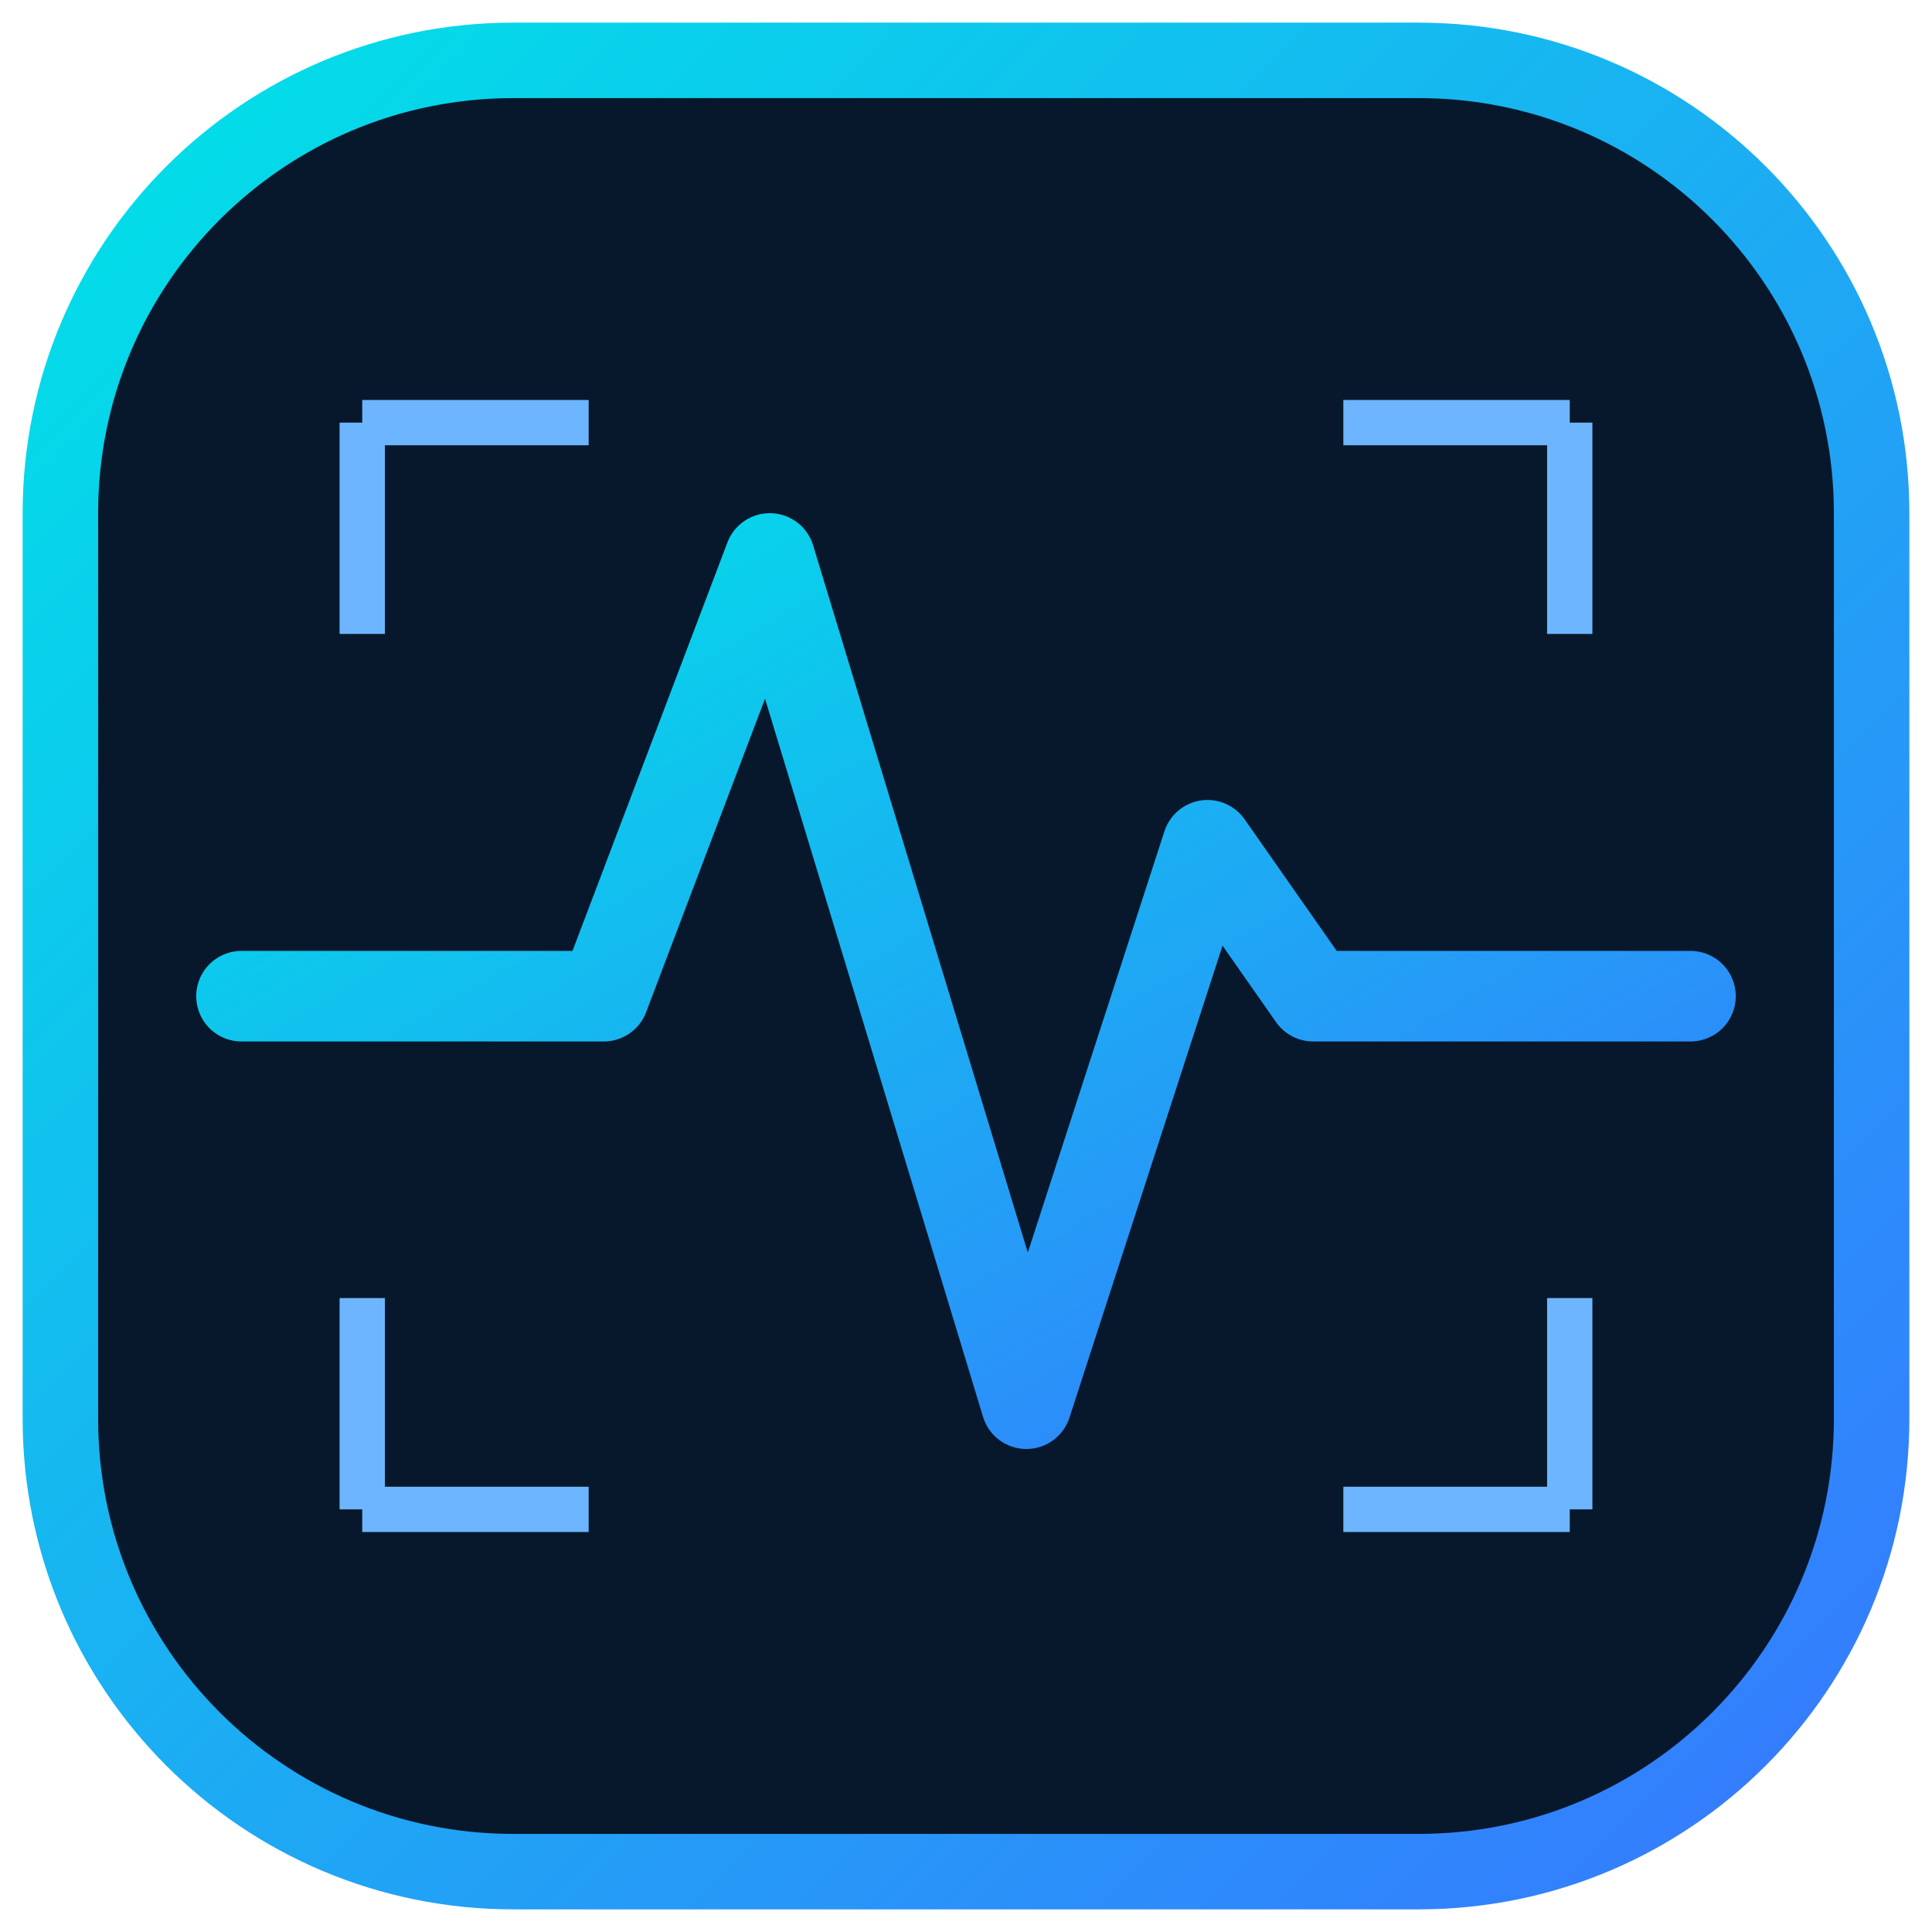
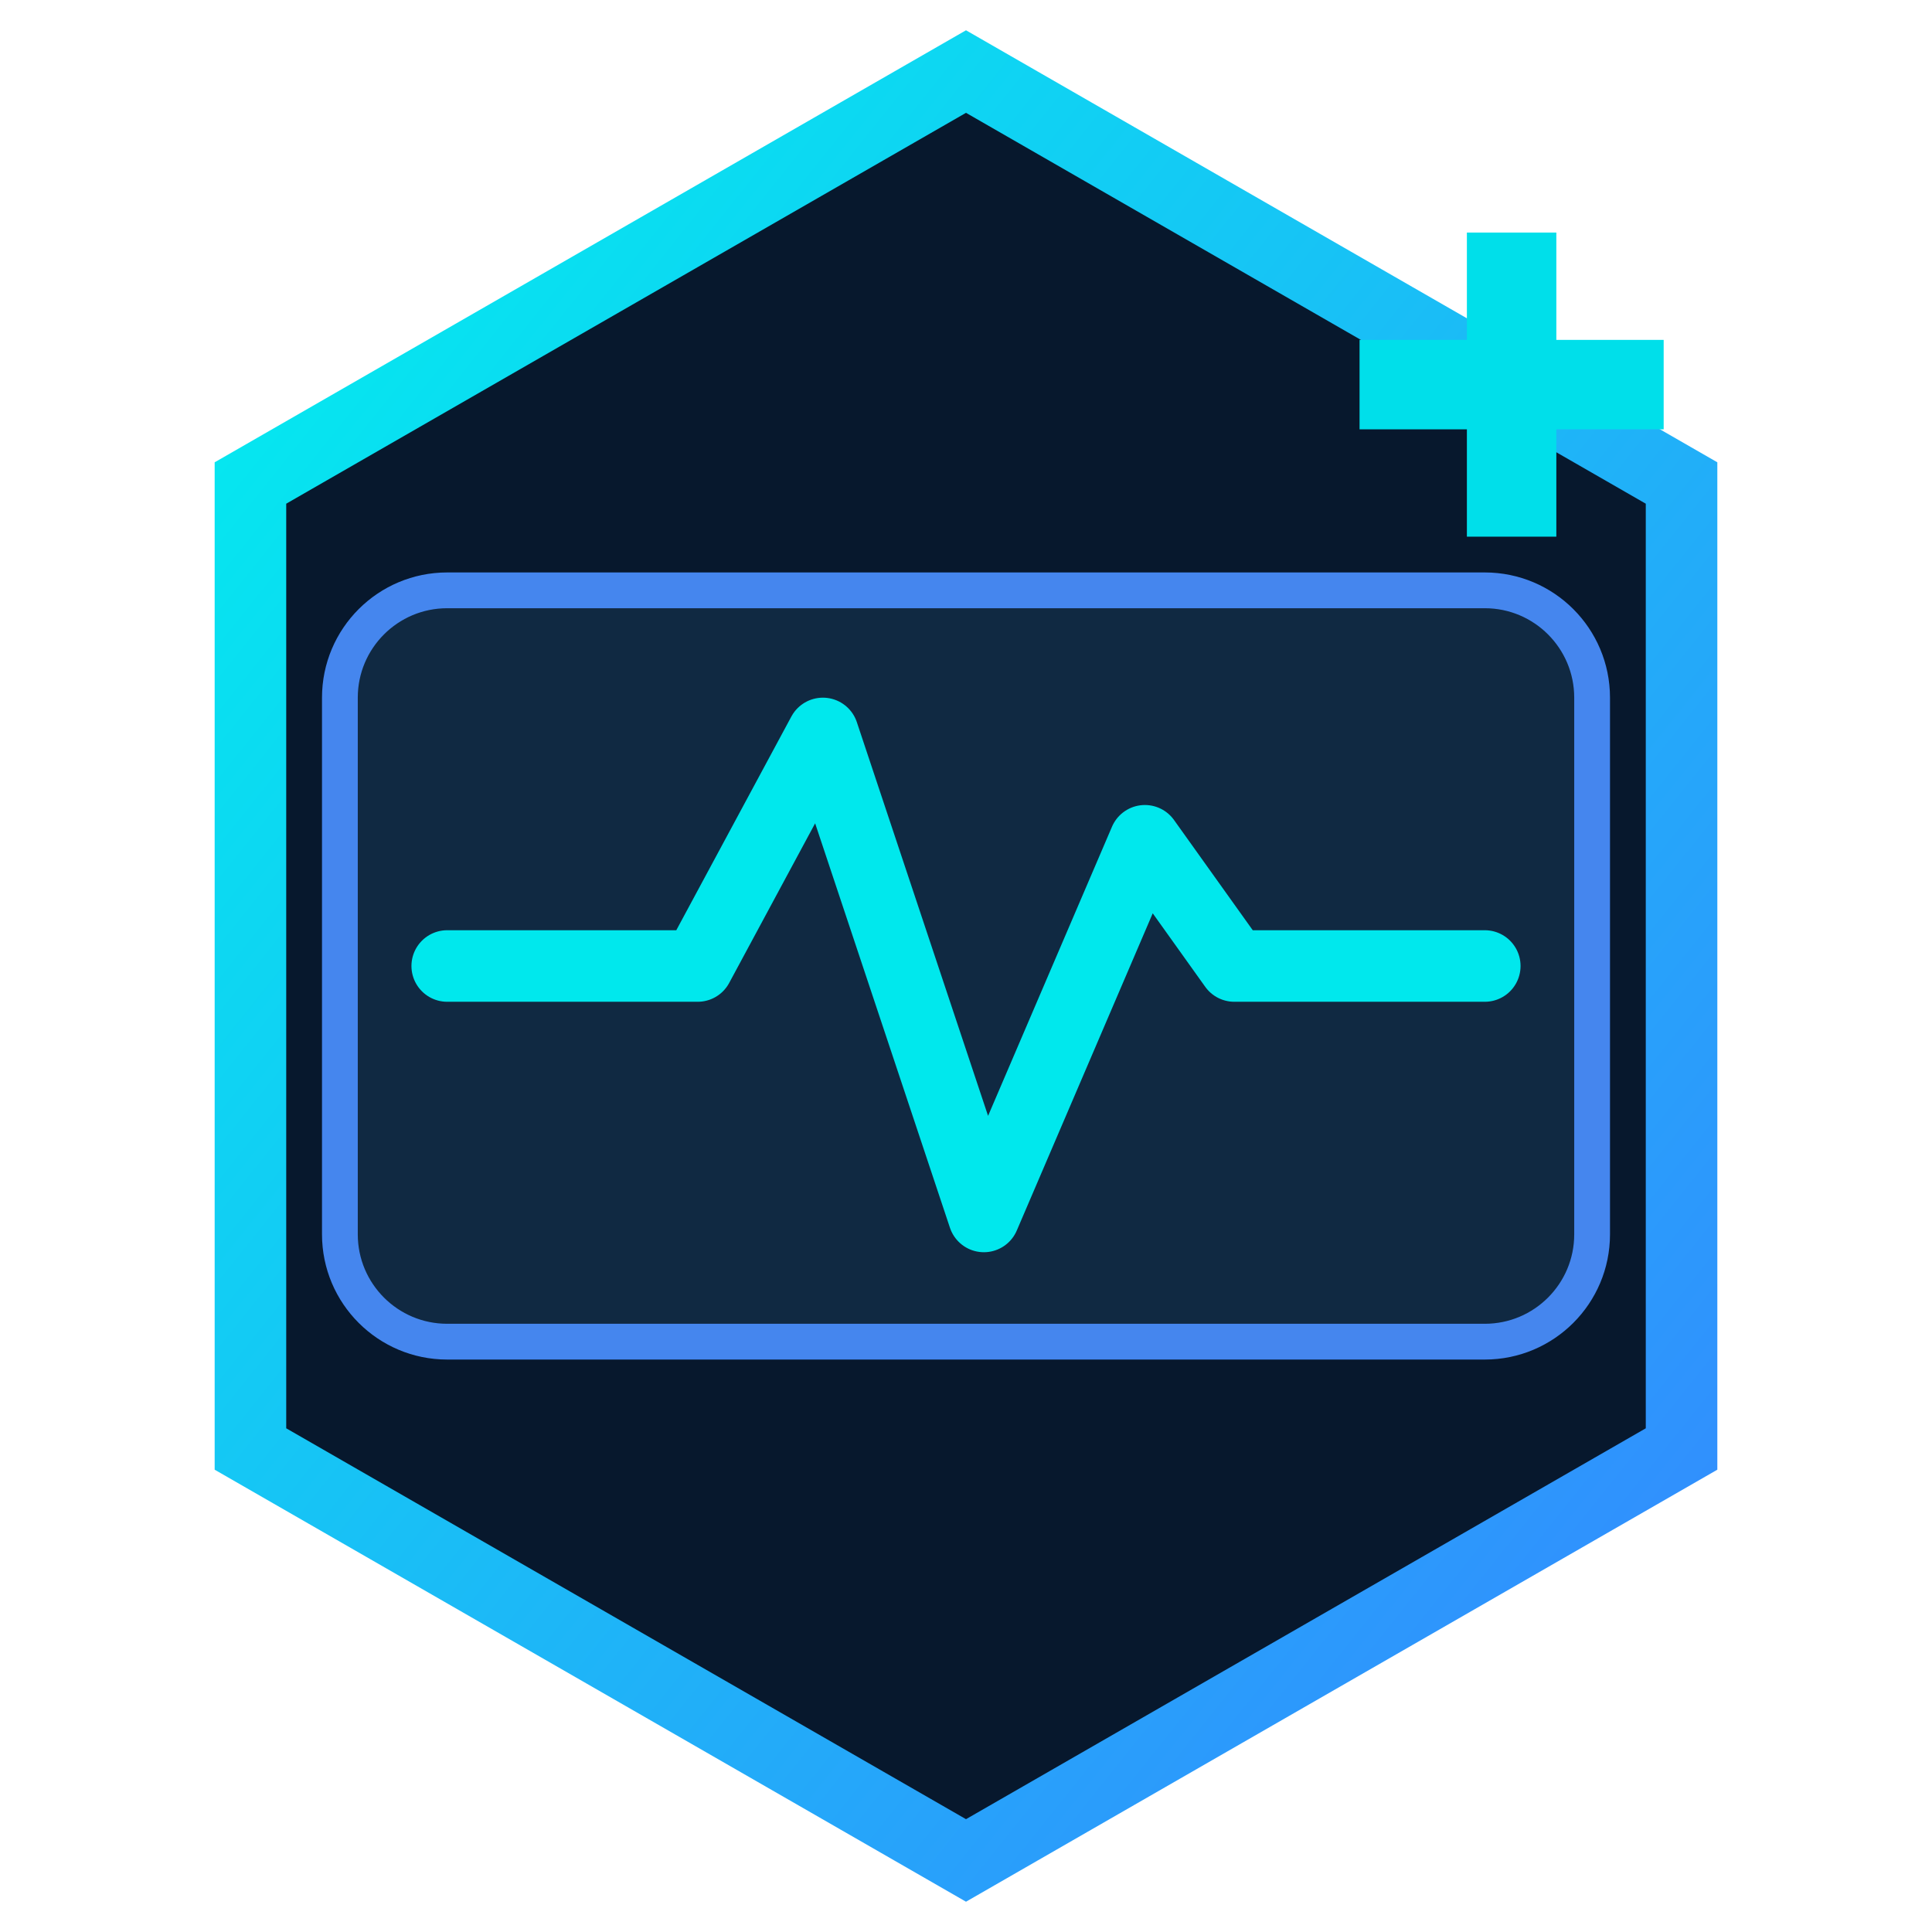
- <svg xmlns="http://www.w3.org/2000/svg" width="128" height="128" viewBox="0 0 128 128">
+ <svg xmlns="http://www.w3.org/2000/svg" width="128" height="128" viewBox="0 0 108 108">
  <defs>
-     <linearGradient id="a" x1="0" x2="1" y1="0" y2="1">
-       <stop stop-color="#00e2e7" />
-       <stop offset="1" stop-color="#3778ff" />
+     <linearGradient id="g" x1="0" y1="0" x2="1" y2="1">
+       <stop stop-color="#00f1ee" />
+       <stop offset="1" stop-color="#3685ff" />
    </linearGradient>
  </defs>
-   <rect width="120" height="120" x="4" y="4" rx="30" fill="#07182c" stroke="url(#a)" stroke-width="5" />
-   <path d="M16 66h24l11-29 17 56 12-37 7 10h25" fill="none" stroke="url(#a)" stroke-width="6" stroke-linecap="round" stroke-linejoin="round" />
-   <path d="M24 28h15m-15 0v14m80-14H89m15 0v14M24 100h15m-15 0V86m80 14H89m15 0V86" fill="none" stroke="#6db6ff" stroke-width="3" />
+   <path d="M54 4 94 27V81L54 104 14 81V27Z" fill="#07182d" stroke="url(#g)" stroke-width="4" />
+   <rect x="19" y="33" width="70" height="42" rx="6" fill="#102942" stroke="#4586ee" stroke-width="2" />
+   <path d="M25 54h14l7-13 9 27 9-21 5 7h14" stroke="#00e8ed" stroke-width="4" fill="none" stroke-linecap="round" stroke-linejoin="round" />
+   <path d="M76 19h6v-6h5v6h6v5h-6v6h-5v-6h-6z" fill="#00dfea" />
</svg>
